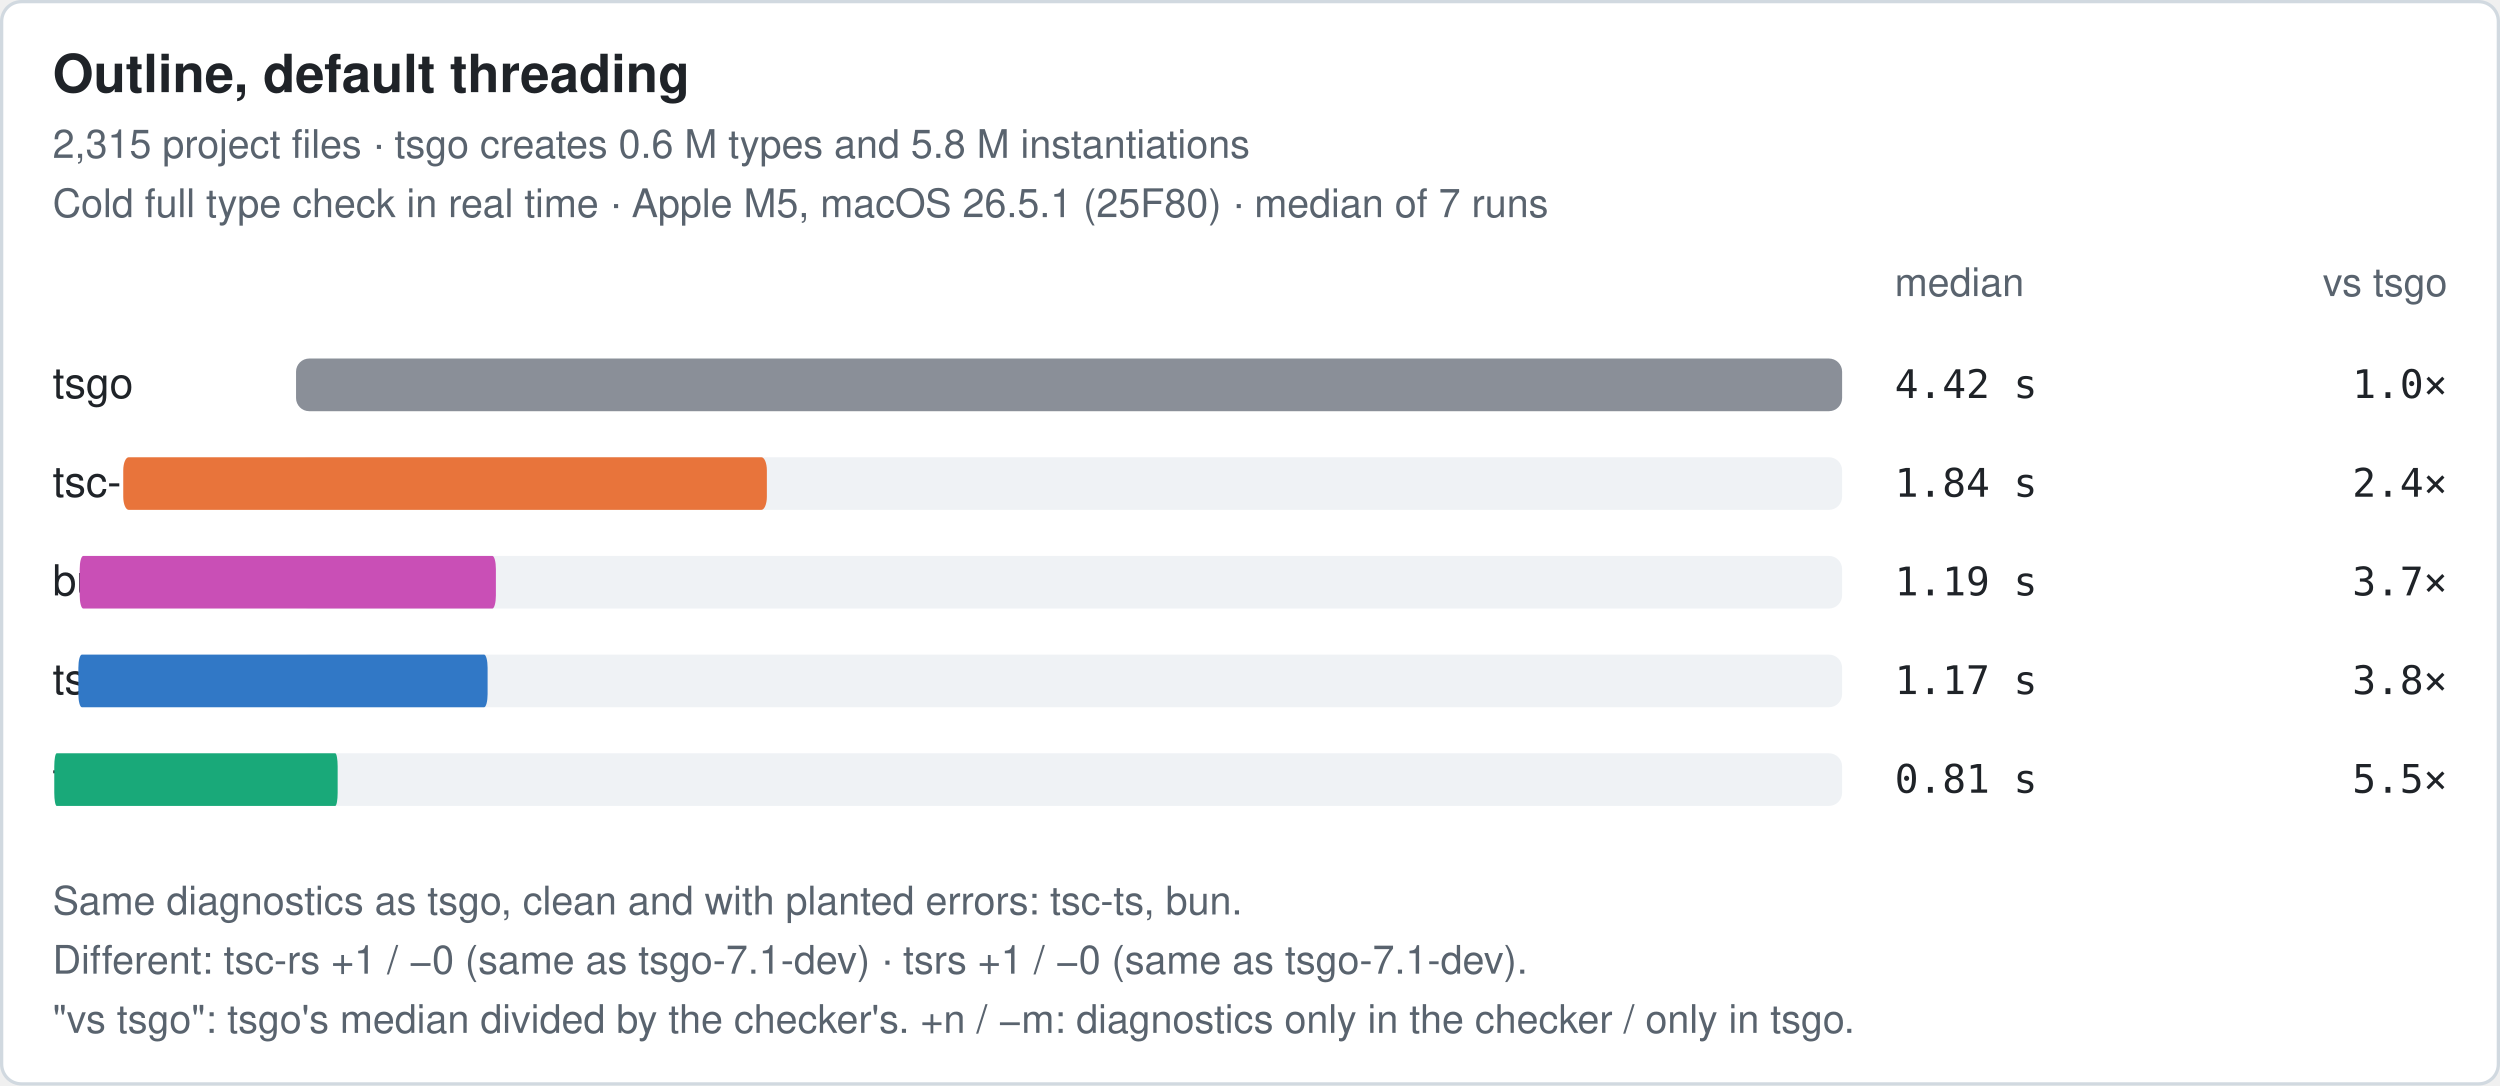
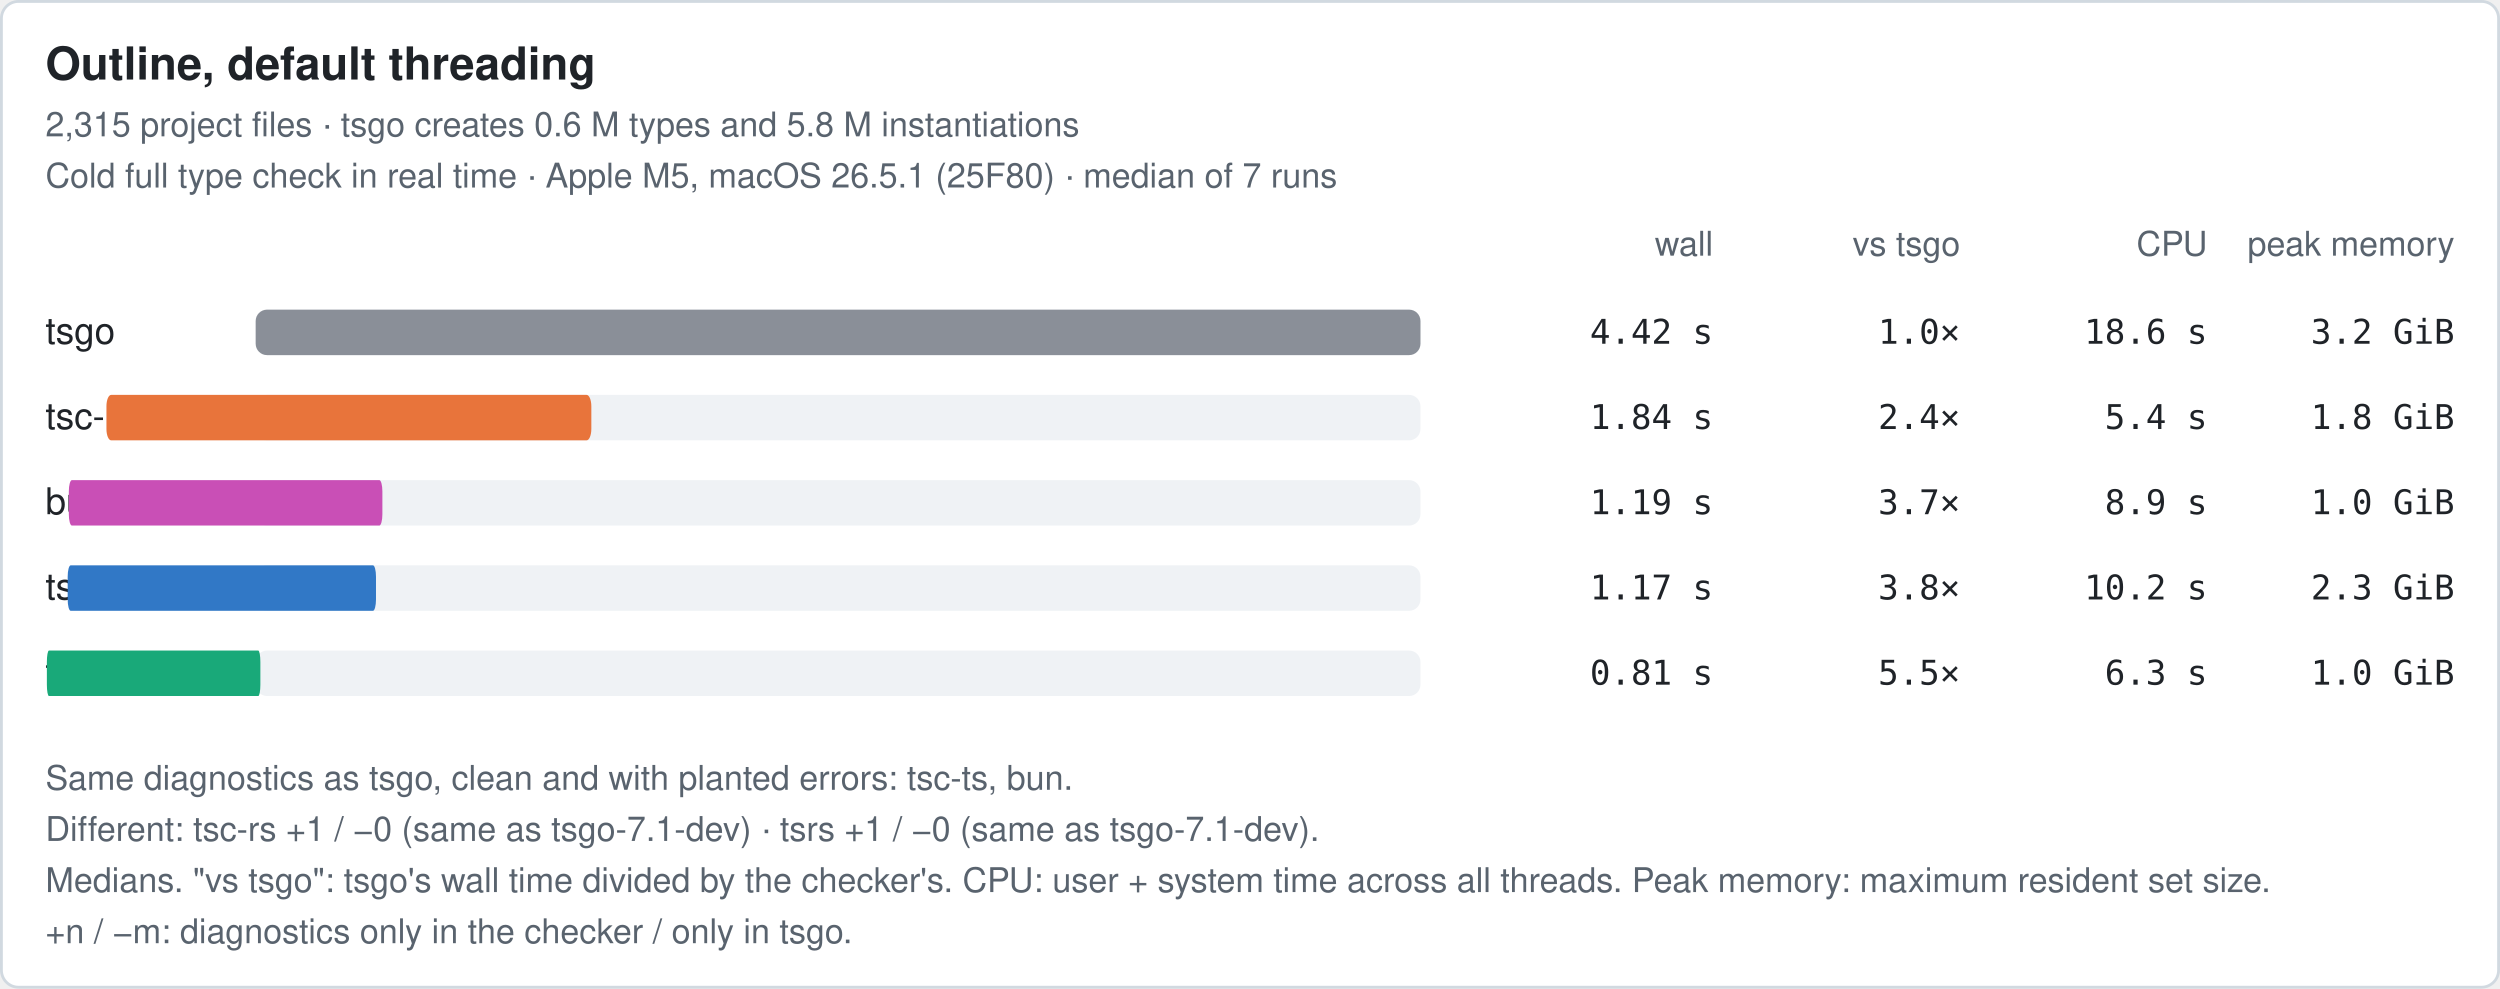
- <svg xmlns="http://www.w3.org/2000/svg" viewBox="0 0 760 330" width="760" height="330" role="img" aria-labelledby="t d">
+ <svg xmlns="http://www.w3.org/2000/svg" viewBox="0 0 880 348" width="880" height="348" role="img" aria-labelledby="t d">
  <style>
text{font-family:-apple-system,BlinkMacSystemFont,'Segoe UI',Helvetica,Arial,sans-serif;font-size:13px;fill:#1f2328}
.bg{fill:#ffffff;stroke:#d1d9e0}.track{fill:#eff2f5}
.title{font-size:16px;font-weight:600}.sub,.foot{font-size:12px;fill:#59636e}
.value{font-family:ui-monospace,SFMono-Regular,Menlo,Consolas,monospace;font-size:12px}
.bar{transform-box:fill-box;transform-origin:left center}.bar,.value{animation-duration:6.92s;animation-timing-function:linear;animation-iteration-count:infinite}
@keyframes b0{0%{transform:scaleX(0)}63.87%,100%{transform:scaleX(1)}}
@keyframes v0{0%,63.86%{opacity:0}63.87%,100%{opacity:1}}
.l0 .bar{animation-name:b0}.l0 .value{animation-name:v0}
@keyframes b1{0%{transform:scaleX(0)}26.59%,100%{transform:scaleX(0.4163)}}
@keyframes v1{0%,26.58%{opacity:0}26.59%,100%{opacity:1}}
.l1 .bar{animation-name:b1}.l1 .value{animation-name:v1}
@keyframes b2{0%{transform:scaleX(0)}17.20%,100%{transform:scaleX(0.2692)}}
@keyframes v2{0%,17.19%{opacity:0}17.20%,100%{opacity:1}}
.l2 .bar{animation-name:b2}.l2 .value{animation-name:v2}
@keyframes b3{0%{transform:scaleX(0)}16.91%,100%{transform:scaleX(0.2647)}}
@keyframes v3{0%,16.90%{opacity:0}16.91%,100%{opacity:1}}
.l3 .bar{animation-name:b3}.l3 .value{animation-name:v3}
@keyframes b4{0%{transform:scaleX(0)}11.71%,100%{transform:scaleX(0.1833)}}
@keyframes v4{0%,11.70%{opacity:0}11.71%,100%{opacity:1}}
.l4 .bar{animation-name:b4}.l4 .value{animation-name:v4}
@media (prefers-color-scheme:dark){.bg{fill:#0d1117;stroke:#3d444d}.track{fill:#21262d}text{fill:#e6edf3}.sub,.foot{fill:#9198a1}}
@media (prefers-reduced-motion:reduce){.bar,.value{animation:none}}
</style>
-   <rect class="bg" x="0.5" y="0.5" width="759" height="329" rx="6" />
+   <rect class="bg" x="0.5" y="0.5" width="879" height="347" rx="6" />
  <text class="title" x="16" y="28">Outline, default threading</text>
  <text class="sub" x="16" y="48">2,315 project files · tsgo creates 0.6 M types and 5.8 M instantiations</text>
  <text class="sub" x="16" y="66">Cold full type check in real time · Apple M5, macOS 26.5.1 (25F80) · median of 7 runs</text>
-   <text class="sub" x="576" y="90">median</text>
-   <text class="sub" x="744" y="90" text-anchor="end">vs tsgo</text>
+   <text class="sub" x="603" y="90" text-anchor="end">wall</text>
+   <text class="sub" x="690" y="90" text-anchor="end">vs tsgo</text>
+   <text class="sub" x="777" y="90" text-anchor="end">CPU</text>
+   <text class="sub" x="864" y="90" text-anchor="end">peak memory</text>
  <g class="l0">
    <text class="name" x="16" y="121">tsgo</text>
-     <rect class="track" x="90" y="109" width="470" height="16" rx="4" />
-     <rect class="bar" x="90" y="109" width="470" height="16" rx="4" fill="#8a8f98" style="transform:scaleX(1)" />
-     <text class="value" x="576" y="121">4.42 s</text>
-     <text class="value" x="744" y="121" text-anchor="end">1.0×</text>
+     <rect class="track" x="90" y="109" width="410" height="16" rx="4" />
+     <rect class="bar" x="90" y="109" width="410" height="16" rx="4" fill="#8a8f98" style="transform:scaleX(1)" />
+     <text class="value" x="603" y="121" text-anchor="end">4.42 s</text>
+     <text class="value" x="690" y="121" text-anchor="end">1.0×</text>
+     <text class="value" x="777" y="121" text-anchor="end">18.6 s</text>
+     <text class="value" x="864" y="121" text-anchor="end">3.2 GiB</text>
  </g>
  <g class="l1">
    <text class="name" x="16" y="151">tsc-rs</text>
-     <rect class="track" x="90" y="139" width="470" height="16" rx="4" />
-     <rect class="bar" x="90" y="139" width="470" height="16" rx="4" fill="#e8743b" style="transform:scaleX(0.4163)" />
-     <text class="value" x="576" y="151">1.84 s</text>
-     <text class="value" x="744" y="151" text-anchor="end">2.4×</text>
+     <rect class="track" x="90" y="139" width="410" height="16" rx="4" />
+     <rect class="bar" x="90" y="139" width="410" height="16" rx="4" fill="#e8743b" style="transform:scaleX(0.4163)" />
+     <text class="value" x="603" y="151" text-anchor="end">1.84 s</text>
+     <text class="value" x="690" y="151" text-anchor="end">2.4×</text>
+     <text class="value" x="777" y="151" text-anchor="end">5.4 s</text>
+     <text class="value" x="864" y="151" text-anchor="end">1.8 GiB</text>
  </g>
  <g class="l2">
    <text class="name" x="16" y="181">bun</text>
-     <rect class="track" x="90" y="169" width="470" height="16" rx="4" />
-     <rect class="bar" x="90" y="169" width="470" height="16" rx="4" fill="#c94fb6" style="transform:scaleX(0.2692)" />
-     <text class="value" x="576" y="181">1.19 s</text>
-     <text class="value" x="744" y="181" text-anchor="end">3.7×</text>
+     <rect class="track" x="90" y="169" width="410" height="16" rx="4" />
+     <rect class="bar" x="90" y="169" width="410" height="16" rx="4" fill="#c94fb6" style="transform:scaleX(0.2692)" />
+     <text class="value" x="603" y="181" text-anchor="end">1.19 s</text>
+     <text class="value" x="690" y="181" text-anchor="end">3.7×</text>
+     <text class="value" x="777" y="181" text-anchor="end">8.9 s</text>
+     <text class="value" x="864" y="181" text-anchor="end">1.0 GiB</text>
  </g>
  <g class="l3">
    <text class="name" x="16" y="211">tsc-ts</text>
-     <rect class="track" x="90" y="199" width="470" height="16" rx="4" />
-     <rect class="bar" x="90" y="199" width="470" height="16" rx="4" fill="#3178c6" style="transform:scaleX(0.2647)" />
-     <text class="value" x="576" y="211">1.17 s</text>
-     <text class="value" x="744" y="211" text-anchor="end">3.8×</text>
+     <rect class="track" x="90" y="199" width="410" height="16" rx="4" />
+     <rect class="bar" x="90" y="199" width="410" height="16" rx="4" fill="#3178c6" style="transform:scaleX(0.2647)" />
+     <text class="value" x="603" y="211" text-anchor="end">1.17 s</text>
+     <text class="value" x="690" y="211" text-anchor="end">3.8×</text>
+     <text class="value" x="777" y="211" text-anchor="end">10.2 s</text>
+     <text class="value" x="864" y="211" text-anchor="end">2.3 GiB</text>
  </g>
  <g class="l4">
    <text class="name" x="16" y="241">tsrs</text>
-     <rect class="track" x="90" y="229" width="470" height="16" rx="4" />
-     <rect class="bar" x="90" y="229" width="470" height="16" rx="4" fill="#19a979" style="transform:scaleX(0.1833)" />
-     <text class="value" x="576" y="241">0.81 s</text>
-     <text class="value" x="744" y="241" text-anchor="end">5.5×</text>
+     <rect class="track" x="90" y="229" width="410" height="16" rx="4" />
+     <rect class="bar" x="90" y="229" width="410" height="16" rx="4" fill="#19a979" style="transform:scaleX(0.1833)" />
+     <text class="value" x="603" y="241" text-anchor="end">0.81 s</text>
+     <text class="value" x="690" y="241" text-anchor="end">5.5×</text>
+     <text class="value" x="777" y="241" text-anchor="end">6.3 s</text>
+     <text class="value" x="864" y="241" text-anchor="end">1.0 GiB</text>
  </g>
  <text class="foot" x="16" y="278">Same diagnostics as tsgo, clean and with planted errors: tsc-ts, bun.</text>
  <text class="foot" x="16" y="296">Different: tsc-rs +1 / −0 (same as tsgo-7.1-dev) · tsrs +1 / −0 (same as tsgo-7.1-dev).</text>
-   <text class="foot" x="16" y="314">"vs tsgo": tsgo's median divided by the checker's. +n / −m: diagnostics only in the checker / only in tsgo.</text>
+   <text class="foot" x="16" y="314">Medians. "vs tsgo": tsgo's wall time divided by the checker's. CPU: user + system time across all threads. Peak memory: maximum resident set size.</text>
+   <text class="foot" x="16" y="332">+n / −m: diagnostics only in the checker / only in tsgo.</text>
</svg>
